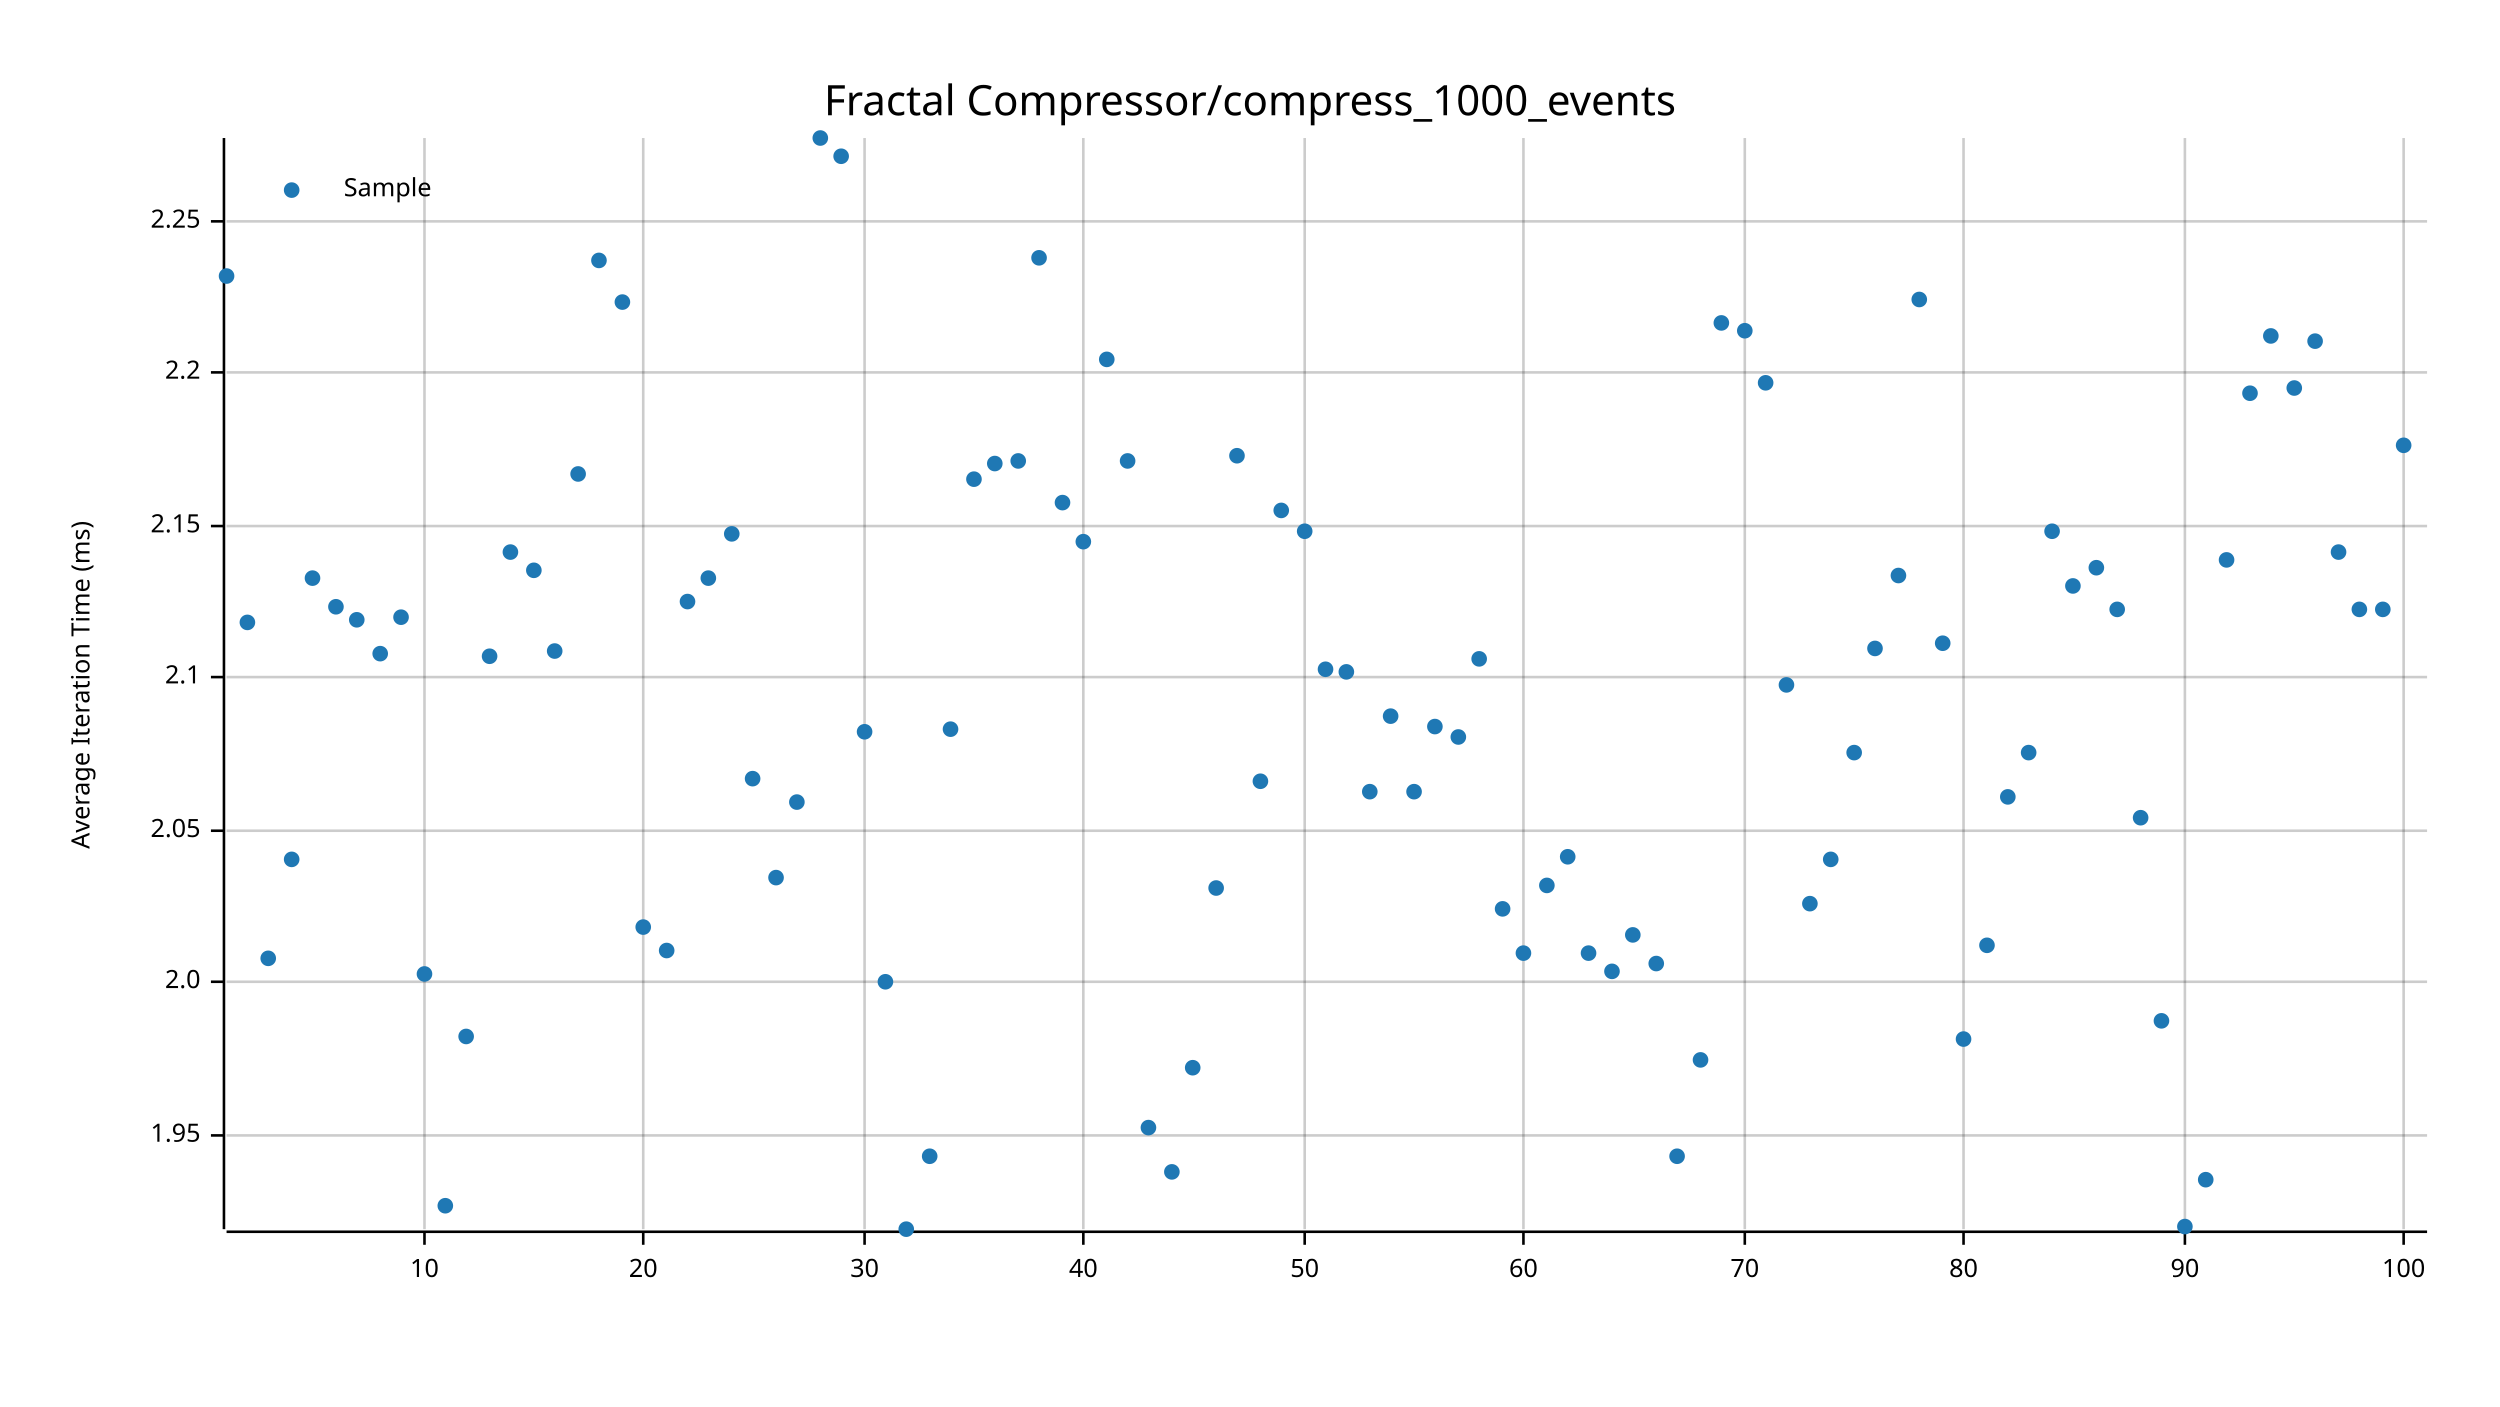
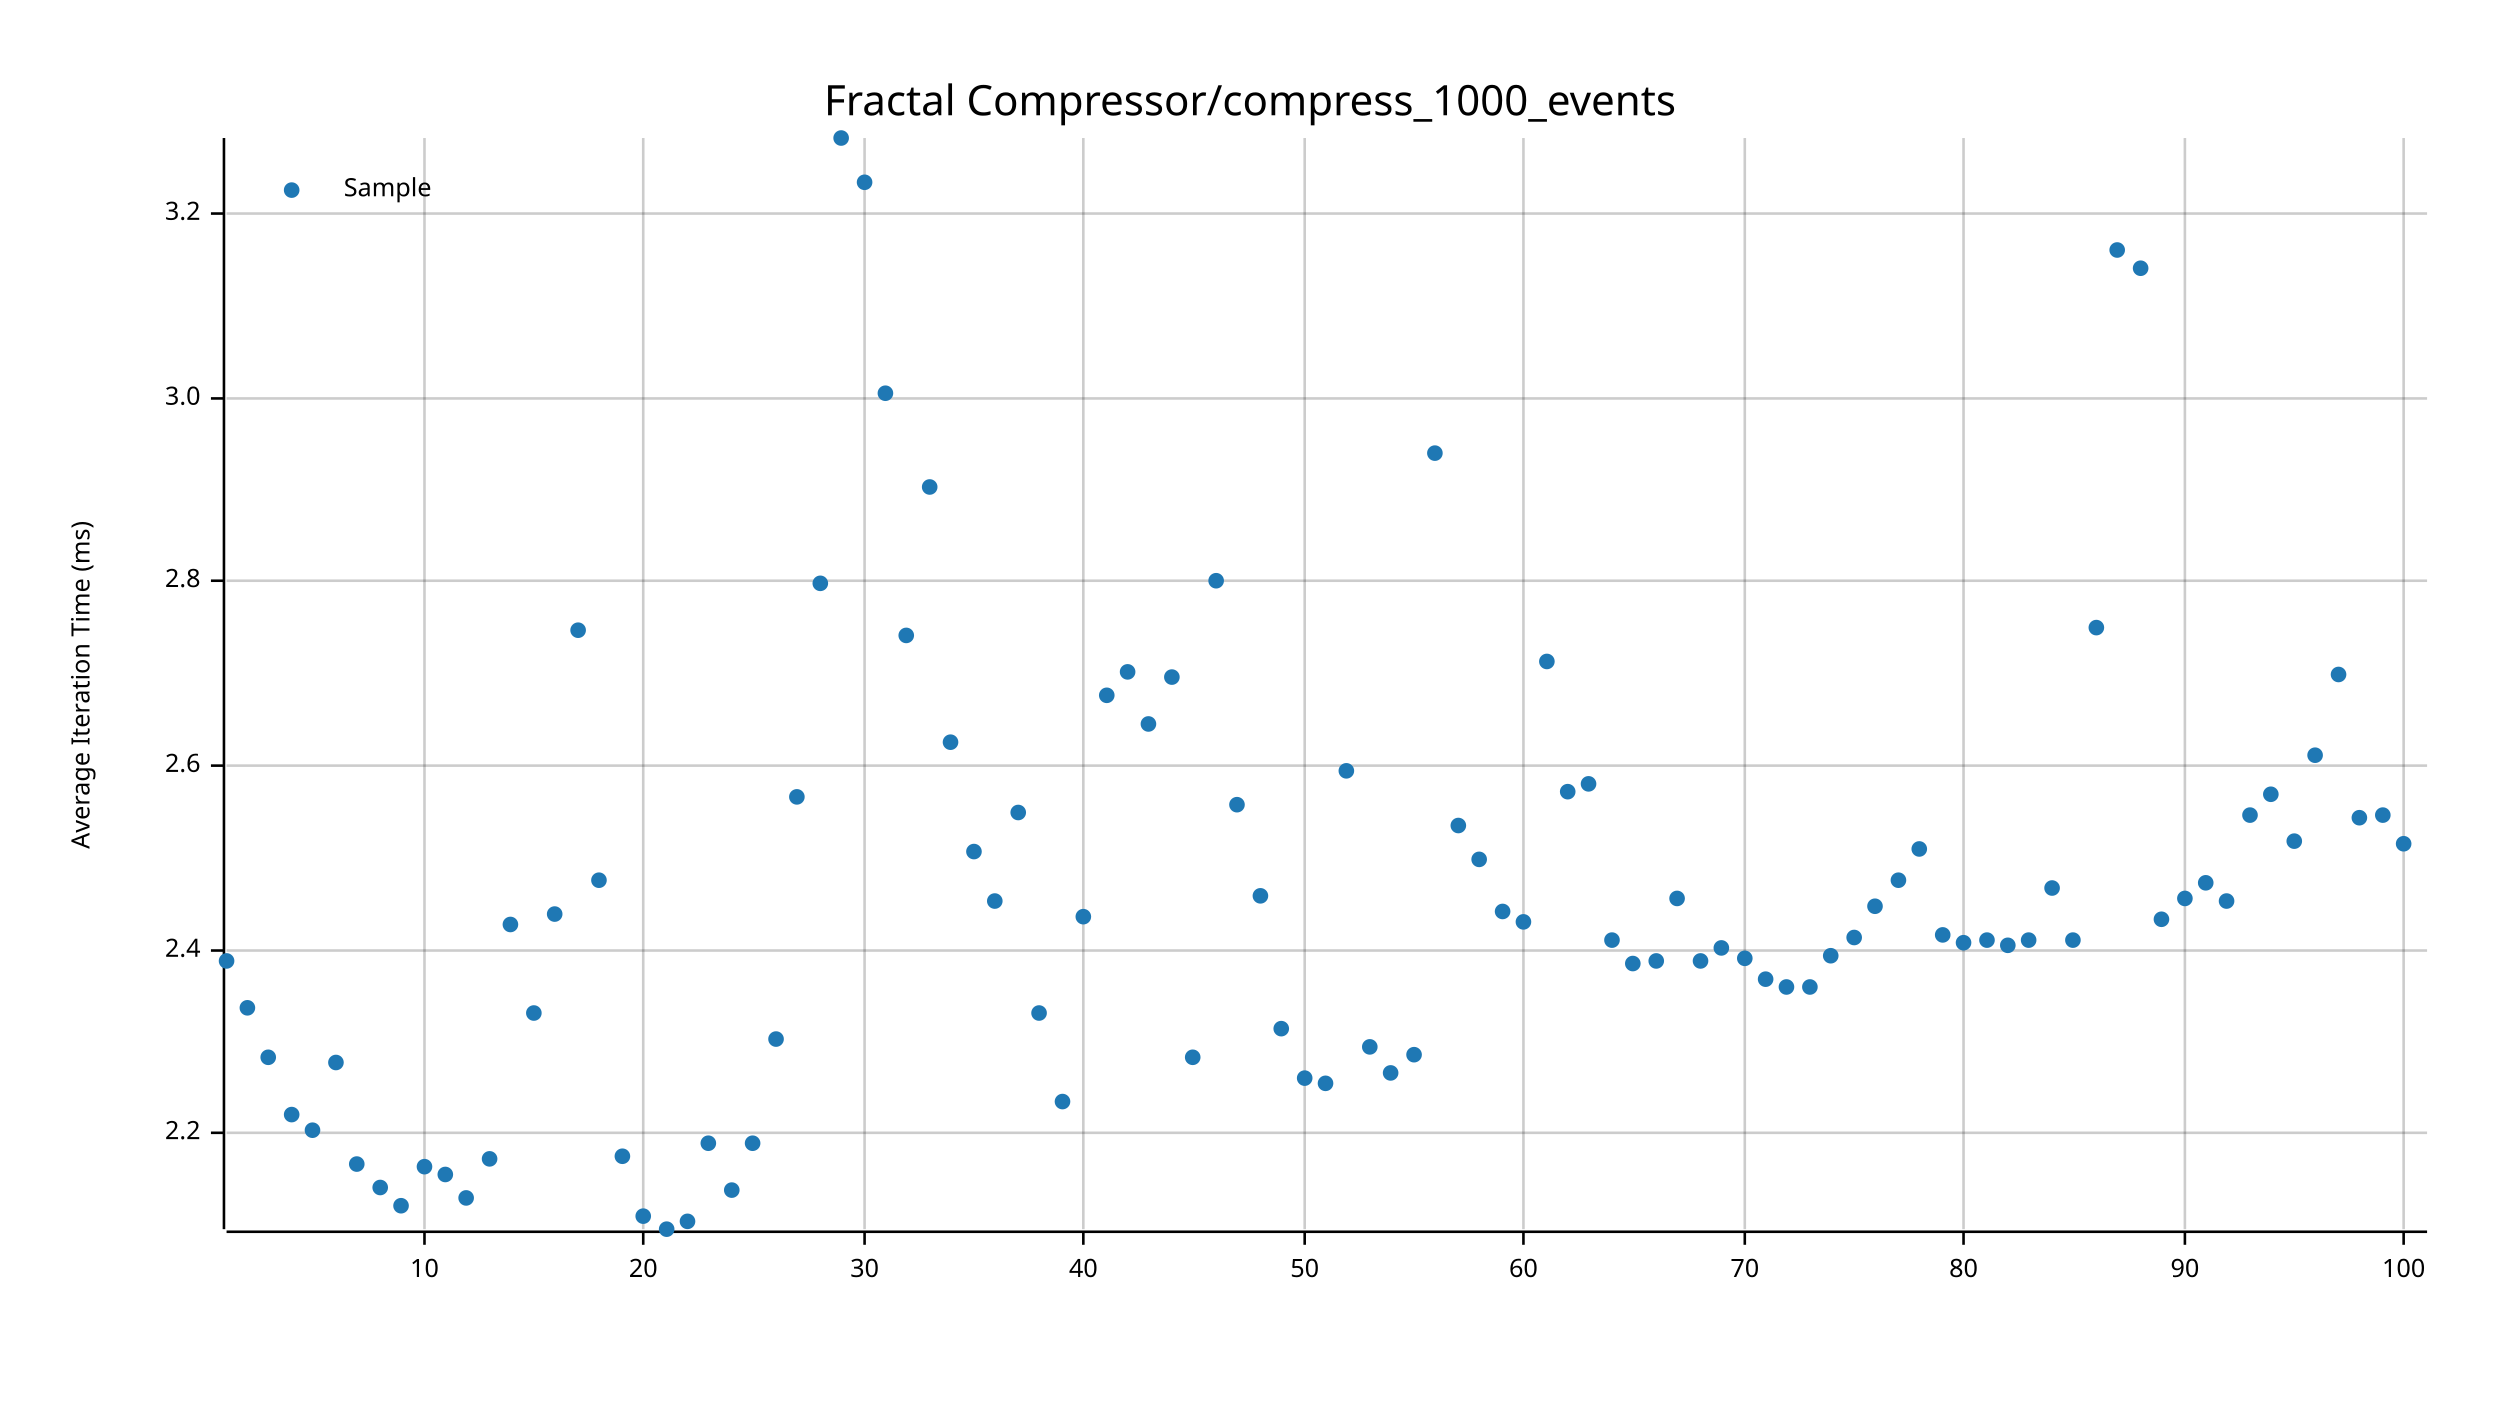
<svg xmlns="http://www.w3.org/2000/svg" width="960" height="540" viewBox="0 0 960 540">
  <text x="480" y="32" dy="0.76em" text-anchor="middle" font-family="sans-serif" font-size="16.129" opacity="1" fill="#000000">
Fractal Compressor/compress_1000_events
</text>
  <text x="27" y="263" dy="0.76em" text-anchor="middle" font-family="sans-serif" font-size="9.677" opacity="1" fill="#000000" transform="rotate(270, 27, 263)">
Average Iteration Time (ms)
</text>
  <line opacity="0.2" stroke="#000000" stroke-width="1" x1="163" y1="472" x2="163" y2="53" />
  <line opacity="0.2" stroke="#000000" stroke-width="1" x1="247" y1="472" x2="247" y2="53" />
  <line opacity="0.2" stroke="#000000" stroke-width="1" x1="332" y1="472" x2="332" y2="53" />
  <line opacity="0.2" stroke="#000000" stroke-width="1" x1="416" y1="472" x2="416" y2="53" />
  <line opacity="0.2" stroke="#000000" stroke-width="1" x1="501" y1="472" x2="501" y2="53" />
  <line opacity="0.2" stroke="#000000" stroke-width="1" x1="585" y1="472" x2="585" y2="53" />
  <line opacity="0.2" stroke="#000000" stroke-width="1" x1="670" y1="472" x2="670" y2="53" />
  <line opacity="0.2" stroke="#000000" stroke-width="1" x1="754" y1="472" x2="754" y2="53" />
  <line opacity="0.2" stroke="#000000" stroke-width="1" x1="839" y1="472" x2="839" y2="53" />
  <line opacity="0.2" stroke="#000000" stroke-width="1" x1="923" y1="472" x2="923" y2="53" />
-   <line opacity="0.2" stroke="#000000" stroke-width="1" x1="87" y1="436" x2="932" y2="436" />
-   <line opacity="0.2" stroke="#000000" stroke-width="1" x1="87" y1="377" x2="932" y2="377" />
-   <line opacity="0.2" stroke="#000000" stroke-width="1" x1="87" y1="319" x2="932" y2="319" />
-   <line opacity="0.2" stroke="#000000" stroke-width="1" x1="87" y1="260" x2="932" y2="260" />
-   <line opacity="0.2" stroke="#000000" stroke-width="1" x1="87" y1="202" x2="932" y2="202" />
-   <line opacity="0.2" stroke="#000000" stroke-width="1" x1="87" y1="143" x2="932" y2="143" />
-   <line opacity="0.2" stroke="#000000" stroke-width="1" x1="87" y1="85" x2="932" y2="85" />
+   <line opacity="0.2" stroke="#000000" stroke-width="1" x1="87" y1="435" x2="932" y2="435" />
+   <line opacity="0.2" stroke="#000000" stroke-width="1" x1="87" y1="365" x2="932" y2="365" />
+   <line opacity="0.2" stroke="#000000" stroke-width="1" x1="87" y1="294" x2="932" y2="294" />
+   <line opacity="0.2" stroke="#000000" stroke-width="1" x1="87" y1="223" x2="932" y2="223" />
+   <line opacity="0.2" stroke="#000000" stroke-width="1" x1="87" y1="153" x2="932" y2="153" />
+   <line opacity="0.2" stroke="#000000" stroke-width="1" x1="87" y1="82" x2="932" y2="82" />
  <polyline fill="none" opacity="1" stroke="#000000" stroke-width="1" points="86,53 86,472 " />
-   <text x="77" y="436" dy="0.5ex" text-anchor="end" font-family="sans-serif" font-size="9.677" opacity="1" fill="#000000">
- 1.95
- </text>
-   <polyline fill="none" opacity="1" stroke="#000000" stroke-width="1" points="81,436 86,436 " />
-   <text x="77" y="377" dy="0.5ex" text-anchor="end" font-family="sans-serif" font-size="9.677" opacity="1" fill="#000000">
- 2.0
- </text>
-   <polyline fill="none" opacity="1" stroke="#000000" stroke-width="1" points="81,377 86,377 " />
-   <text x="77" y="319" dy="0.5ex" text-anchor="end" font-family="sans-serif" font-size="9.677" opacity="1" fill="#000000">
- 2.05
- </text>
-   <polyline fill="none" opacity="1" stroke="#000000" stroke-width="1" points="81,319 86,319 " />
-   <text x="77" y="260" dy="0.5ex" text-anchor="end" font-family="sans-serif" font-size="9.677" opacity="1" fill="#000000">
- 2.1
- </text>
-   <polyline fill="none" opacity="1" stroke="#000000" stroke-width="1" points="81,260 86,260 " />
-   <text x="77" y="202" dy="0.5ex" text-anchor="end" font-family="sans-serif" font-size="9.677" opacity="1" fill="#000000">
- 2.15
- </text>
-   <polyline fill="none" opacity="1" stroke="#000000" stroke-width="1" points="81,202 86,202 " />
-   <text x="77" y="143" dy="0.5ex" text-anchor="end" font-family="sans-serif" font-size="9.677" opacity="1" fill="#000000">
+   <text x="77" y="435" dy="0.5ex" text-anchor="end" font-family="sans-serif" font-size="9.677" opacity="1" fill="#000000">
2.2
</text>
-   <polyline fill="none" opacity="1" stroke="#000000" stroke-width="1" points="81,143 86,143 " />
-   <text x="77" y="85" dy="0.5ex" text-anchor="end" font-family="sans-serif" font-size="9.677" opacity="1" fill="#000000">
- 2.25
+   <polyline fill="none" opacity="1" stroke="#000000" stroke-width="1" points="81,435 86,435 " />
+   <text x="77" y="365" dy="0.5ex" text-anchor="end" font-family="sans-serif" font-size="9.677" opacity="1" fill="#000000">
+ 2.4
</text>
-   <polyline fill="none" opacity="1" stroke="#000000" stroke-width="1" points="81,85 86,85 " />
+   <polyline fill="none" opacity="1" stroke="#000000" stroke-width="1" points="81,365 86,365 " />
+   <text x="77" y="294" dy="0.5ex" text-anchor="end" font-family="sans-serif" font-size="9.677" opacity="1" fill="#000000">
+ 2.6
+ </text>
+   <polyline fill="none" opacity="1" stroke="#000000" stroke-width="1" points="81,294 86,294 " />
+   <text x="77" y="223" dy="0.5ex" text-anchor="end" font-family="sans-serif" font-size="9.677" opacity="1" fill="#000000">
+ 2.8
+ </text>
+   <polyline fill="none" opacity="1" stroke="#000000" stroke-width="1" points="81,223 86,223 " />
+   <text x="77" y="153" dy="0.5ex" text-anchor="end" font-family="sans-serif" font-size="9.677" opacity="1" fill="#000000">
+ 3.0
+ </text>
+   <polyline fill="none" opacity="1" stroke="#000000" stroke-width="1" points="81,153 86,153 " />
+   <text x="77" y="82" dy="0.5ex" text-anchor="end" font-family="sans-serif" font-size="9.677" opacity="1" fill="#000000">
+ 3.2
+ </text>
+   <polyline fill="none" opacity="1" stroke="#000000" stroke-width="1" points="81,82 86,82 " />
  <polyline fill="none" opacity="1" stroke="#000000" stroke-width="1" points="87,473 932,473 " />
  <text x="163" y="483" dy="0.76em" text-anchor="middle" font-family="sans-serif" font-size="9.677" opacity="1" fill="#000000">
10
</text>
  <polyline fill="none" opacity="1" stroke="#000000" stroke-width="1" points="163,473 163,478 " />
  <text x="247" y="483" dy="0.76em" text-anchor="middle" font-family="sans-serif" font-size="9.677" opacity="1" fill="#000000">
20
</text>
  <polyline fill="none" opacity="1" stroke="#000000" stroke-width="1" points="247,473 247,478 " />
  <text x="332" y="483" dy="0.76em" text-anchor="middle" font-family="sans-serif" font-size="9.677" opacity="1" fill="#000000">
30
</text>
  <polyline fill="none" opacity="1" stroke="#000000" stroke-width="1" points="332,473 332,478 " />
  <text x="416" y="483" dy="0.76em" text-anchor="middle" font-family="sans-serif" font-size="9.677" opacity="1" fill="#000000">
40
</text>
  <polyline fill="none" opacity="1" stroke="#000000" stroke-width="1" points="416,473 416,478 " />
  <text x="501" y="483" dy="0.76em" text-anchor="middle" font-family="sans-serif" font-size="9.677" opacity="1" fill="#000000">
50
</text>
  <polyline fill="none" opacity="1" stroke="#000000" stroke-width="1" points="501,473 501,478 " />
  <text x="585" y="483" dy="0.76em" text-anchor="middle" font-family="sans-serif" font-size="9.677" opacity="1" fill="#000000">
60
</text>
  <polyline fill="none" opacity="1" stroke="#000000" stroke-width="1" points="585,473 585,478 " />
  <text x="670" y="483" dy="0.76em" text-anchor="middle" font-family="sans-serif" font-size="9.677" opacity="1" fill="#000000">
70
</text>
  <polyline fill="none" opacity="1" stroke="#000000" stroke-width="1" points="670,473 670,478 " />
  <text x="754" y="483" dy="0.76em" text-anchor="middle" font-family="sans-serif" font-size="9.677" opacity="1" fill="#000000">
80
</text>
  <polyline fill="none" opacity="1" stroke="#000000" stroke-width="1" points="754,473 754,478 " />
  <text x="839" y="483" dy="0.76em" text-anchor="middle" font-family="sans-serif" font-size="9.677" opacity="1" fill="#000000">
90
</text>
  <polyline fill="none" opacity="1" stroke="#000000" stroke-width="1" points="839,473 839,478 " />
  <text x="923" y="483" dy="0.76em" text-anchor="middle" font-family="sans-serif" font-size="9.677" opacity="1" fill="#000000">
100
</text>
  <polyline fill="none" opacity="1" stroke="#000000" stroke-width="1" points="923,473 923,478 " />
-   <circle cx="87" cy="106" r="3" opacity="1" fill="#1F78B4" stroke="none" stroke-width="1" />
-   <circle cx="95" cy="239" r="3" opacity="1" fill="#1F78B4" stroke="none" stroke-width="1" />
-   <circle cx="103" cy="368" r="3" opacity="1" fill="#1F78B4" stroke="none" stroke-width="1" />
-   <circle cx="112" cy="330" r="3" opacity="1" fill="#1F78B4" stroke="none" stroke-width="1" />
-   <circle cx="120" cy="222" r="3" opacity="1" fill="#1F78B4" stroke="none" stroke-width="1" />
-   <circle cx="129" cy="233" r="3" opacity="1" fill="#1F78B4" stroke="none" stroke-width="1" />
-   <circle cx="137" cy="238" r="3" opacity="1" fill="#1F78B4" stroke="none" stroke-width="1" />
-   <circle cx="146" cy="251" r="3" opacity="1" fill="#1F78B4" stroke="none" stroke-width="1" />
-   <circle cx="154" cy="237" r="3" opacity="1" fill="#1F78B4" stroke="none" stroke-width="1" />
-   <circle cx="163" cy="374" r="3" opacity="1" fill="#1F78B4" stroke="none" stroke-width="1" />
-   <circle cx="171" cy="463" r="3" opacity="1" fill="#1F78B4" stroke="none" stroke-width="1" />
-   <circle cx="179" cy="398" r="3" opacity="1" fill="#1F78B4" stroke="none" stroke-width="1" />
-   <circle cx="188" cy="252" r="3" opacity="1" fill="#1F78B4" stroke="none" stroke-width="1" />
-   <circle cx="196" cy="212" r="3" opacity="1" fill="#1F78B4" stroke="none" stroke-width="1" />
-   <circle cx="205" cy="219" r="3" opacity="1" fill="#1F78B4" stroke="none" stroke-width="1" />
-   <circle cx="213" cy="250" r="3" opacity="1" fill="#1F78B4" stroke="none" stroke-width="1" />
-   <circle cx="222" cy="182" r="3" opacity="1" fill="#1F78B4" stroke="none" stroke-width="1" />
-   <circle cx="230" cy="100" r="3" opacity="1" fill="#1F78B4" stroke="none" stroke-width="1" />
-   <circle cx="239" cy="116" r="3" opacity="1" fill="#1F78B4" stroke="none" stroke-width="1" />
-   <circle cx="247" cy="356" r="3" opacity="1" fill="#1F78B4" stroke="none" stroke-width="1" />
-   <circle cx="256" cy="365" r="3" opacity="1" fill="#1F78B4" stroke="none" stroke-width="1" />
-   <circle cx="264" cy="231" r="3" opacity="1" fill="#1F78B4" stroke="none" stroke-width="1" />
-   <circle cx="272" cy="222" r="3" opacity="1" fill="#1F78B4" stroke="none" stroke-width="1" />
-   <circle cx="281" cy="205" r="3" opacity="1" fill="#1F78B4" stroke="none" stroke-width="1" />
-   <circle cx="289" cy="299" r="3" opacity="1" fill="#1F78B4" stroke="none" stroke-width="1" />
-   <circle cx="298" cy="337" r="3" opacity="1" fill="#1F78B4" stroke="none" stroke-width="1" />
-   <circle cx="306" cy="308" r="3" opacity="1" fill="#1F78B4" stroke="none" stroke-width="1" />
-   <circle cx="315" cy="53" r="3" opacity="1" fill="#1F78B4" stroke="none" stroke-width="1" />
-   <circle cx="323" cy="60" r="3" opacity="1" fill="#1F78B4" stroke="none" stroke-width="1" />
-   <circle cx="332" cy="281" r="3" opacity="1" fill="#1F78B4" stroke="none" stroke-width="1" />
-   <circle cx="340" cy="377" r="3" opacity="1" fill="#1F78B4" stroke="none" stroke-width="1" />
-   <circle cx="348" cy="472" r="3" opacity="1" fill="#1F78B4" stroke="none" stroke-width="1" />
-   <circle cx="357" cy="444" r="3" opacity="1" fill="#1F78B4" stroke="none" stroke-width="1" />
-   <circle cx="365" cy="280" r="3" opacity="1" fill="#1F78B4" stroke="none" stroke-width="1" />
-   <circle cx="374" cy="184" r="3" opacity="1" fill="#1F78B4" stroke="none" stroke-width="1" />
-   <circle cx="382" cy="178" r="3" opacity="1" fill="#1F78B4" stroke="none" stroke-width="1" />
-   <circle cx="391" cy="177" r="3" opacity="1" fill="#1F78B4" stroke="none" stroke-width="1" />
-   <circle cx="399" cy="99" r="3" opacity="1" fill="#1F78B4" stroke="none" stroke-width="1" />
-   <circle cx="408" cy="193" r="3" opacity="1" fill="#1F78B4" stroke="none" stroke-width="1" />
-   <circle cx="416" cy="208" r="3" opacity="1" fill="#1F78B4" stroke="none" stroke-width="1" />
-   <circle cx="425" cy="138" r="3" opacity="1" fill="#1F78B4" stroke="none" stroke-width="1" />
-   <circle cx="433" cy="177" r="3" opacity="1" fill="#1F78B4" stroke="none" stroke-width="1" />
-   <circle cx="441" cy="433" r="3" opacity="1" fill="#1F78B4" stroke="none" stroke-width="1" />
-   <circle cx="450" cy="450" r="3" opacity="1" fill="#1F78B4" stroke="none" stroke-width="1" />
-   <circle cx="458" cy="410" r="3" opacity="1" fill="#1F78B4" stroke="none" stroke-width="1" />
-   <circle cx="467" cy="341" r="3" opacity="1" fill="#1F78B4" stroke="none" stroke-width="1" />
-   <circle cx="475" cy="175" r="3" opacity="1" fill="#1F78B4" stroke="none" stroke-width="1" />
-   <circle cx="484" cy="300" r="3" opacity="1" fill="#1F78B4" stroke="none" stroke-width="1" />
-   <circle cx="492" cy="196" r="3" opacity="1" fill="#1F78B4" stroke="none" stroke-width="1" />
-   <circle cx="501" cy="204" r="3" opacity="1" fill="#1F78B4" stroke="none" stroke-width="1" />
-   <circle cx="509" cy="257" r="3" opacity="1" fill="#1F78B4" stroke="none" stroke-width="1" />
-   <circle cx="517" cy="258" r="3" opacity="1" fill="#1F78B4" stroke="none" stroke-width="1" />
-   <circle cx="526" cy="304" r="3" opacity="1" fill="#1F78B4" stroke="none" stroke-width="1" />
-   <circle cx="534" cy="275" r="3" opacity="1" fill="#1F78B4" stroke="none" stroke-width="1" />
-   <circle cx="543" cy="304" r="3" opacity="1" fill="#1F78B4" stroke="none" stroke-width="1" />
-   <circle cx="551" cy="279" r="3" opacity="1" fill="#1F78B4" stroke="none" stroke-width="1" />
-   <circle cx="560" cy="283" r="3" opacity="1" fill="#1F78B4" stroke="none" stroke-width="1" />
-   <circle cx="568" cy="253" r="3" opacity="1" fill="#1F78B4" stroke="none" stroke-width="1" />
-   <circle cx="577" cy="349" r="3" opacity="1" fill="#1F78B4" stroke="none" stroke-width="1" />
-   <circle cx="585" cy="366" r="3" opacity="1" fill="#1F78B4" stroke="none" stroke-width="1" />
-   <circle cx="594" cy="340" r="3" opacity="1" fill="#1F78B4" stroke="none" stroke-width="1" />
-   <circle cx="602" cy="329" r="3" opacity="1" fill="#1F78B4" stroke="none" stroke-width="1" />
-   <circle cx="610" cy="366" r="3" opacity="1" fill="#1F78B4" stroke="none" stroke-width="1" />
-   <circle cx="619" cy="373" r="3" opacity="1" fill="#1F78B4" stroke="none" stroke-width="1" />
-   <circle cx="627" cy="359" r="3" opacity="1" fill="#1F78B4" stroke="none" stroke-width="1" />
-   <circle cx="636" cy="370" r="3" opacity="1" fill="#1F78B4" stroke="none" stroke-width="1" />
-   <circle cx="644" cy="444" r="3" opacity="1" fill="#1F78B4" stroke="none" stroke-width="1" />
-   <circle cx="653" cy="407" r="3" opacity="1" fill="#1F78B4" stroke="none" stroke-width="1" />
-   <circle cx="661" cy="124" r="3" opacity="1" fill="#1F78B4" stroke="none" stroke-width="1" />
-   <circle cx="670" cy="127" r="3" opacity="1" fill="#1F78B4" stroke="none" stroke-width="1" />
-   <circle cx="678" cy="147" r="3" opacity="1" fill="#1F78B4" stroke="none" stroke-width="1" />
-   <circle cx="686" cy="263" r="3" opacity="1" fill="#1F78B4" stroke="none" stroke-width="1" />
-   <circle cx="695" cy="347" r="3" opacity="1" fill="#1F78B4" stroke="none" stroke-width="1" />
-   <circle cx="703" cy="330" r="3" opacity="1" fill="#1F78B4" stroke="none" stroke-width="1" />
-   <circle cx="712" cy="289" r="3" opacity="1" fill="#1F78B4" stroke="none" stroke-width="1" />
-   <circle cx="720" cy="249" r="3" opacity="1" fill="#1F78B4" stroke="none" stroke-width="1" />
-   <circle cx="729" cy="221" r="3" opacity="1" fill="#1F78B4" stroke="none" stroke-width="1" />
-   <circle cx="737" cy="115" r="3" opacity="1" fill="#1F78B4" stroke="none" stroke-width="1" />
-   <circle cx="746" cy="247" r="3" opacity="1" fill="#1F78B4" stroke="none" stroke-width="1" />
-   <circle cx="754" cy="399" r="3" opacity="1" fill="#1F78B4" stroke="none" stroke-width="1" />
-   <circle cx="763" cy="363" r="3" opacity="1" fill="#1F78B4" stroke="none" stroke-width="1" />
-   <circle cx="771" cy="306" r="3" opacity="1" fill="#1F78B4" stroke="none" stroke-width="1" />
-   <circle cx="779" cy="289" r="3" opacity="1" fill="#1F78B4" stroke="none" stroke-width="1" />
-   <circle cx="788" cy="204" r="3" opacity="1" fill="#1F78B4" stroke="none" stroke-width="1" />
-   <circle cx="796" cy="225" r="3" opacity="1" fill="#1F78B4" stroke="none" stroke-width="1" />
-   <circle cx="805" cy="218" r="3" opacity="1" fill="#1F78B4" stroke="none" stroke-width="1" />
-   <circle cx="813" cy="234" r="3" opacity="1" fill="#1F78B4" stroke="none" stroke-width="1" />
-   <circle cx="822" cy="314" r="3" opacity="1" fill="#1F78B4" stroke="none" stroke-width="1" />
-   <circle cx="830" cy="392" r="3" opacity="1" fill="#1F78B4" stroke="none" stroke-width="1" />
-   <circle cx="839" cy="471" r="3" opacity="1" fill="#1F78B4" stroke="none" stroke-width="1" />
-   <circle cx="847" cy="453" r="3" opacity="1" fill="#1F78B4" stroke="none" stroke-width="1" />
-   <circle cx="855" cy="215" r="3" opacity="1" fill="#1F78B4" stroke="none" stroke-width="1" />
-   <circle cx="864" cy="151" r="3" opacity="1" fill="#1F78B4" stroke="none" stroke-width="1" />
-   <circle cx="872" cy="129" r="3" opacity="1" fill="#1F78B4" stroke="none" stroke-width="1" />
-   <circle cx="881" cy="149" r="3" opacity="1" fill="#1F78B4" stroke="none" stroke-width="1" />
-   <circle cx="889" cy="131" r="3" opacity="1" fill="#1F78B4" stroke="none" stroke-width="1" />
-   <circle cx="898" cy="212" r="3" opacity="1" fill="#1F78B4" stroke="none" stroke-width="1" />
-   <circle cx="906" cy="234" r="3" opacity="1" fill="#1F78B4" stroke="none" stroke-width="1" />
-   <circle cx="915" cy="234" r="3" opacity="1" fill="#1F78B4" stroke="none" stroke-width="1" />
-   <circle cx="923" cy="171" r="3" opacity="1" fill="#1F78B4" stroke="none" stroke-width="1" />
+   <circle cx="87" cy="369" r="3" opacity="1" fill="#1F78B4" stroke="none" stroke-width="1" />
+   <circle cx="95" cy="387" r="3" opacity="1" fill="#1F78B4" stroke="none" stroke-width="1" />
+   <circle cx="103" cy="406" r="3" opacity="1" fill="#1F78B4" stroke="none" stroke-width="1" />
+   <circle cx="112" cy="428" r="3" opacity="1" fill="#1F78B4" stroke="none" stroke-width="1" />
+   <circle cx="120" cy="434" r="3" opacity="1" fill="#1F78B4" stroke="none" stroke-width="1" />
+   <circle cx="129" cy="408" r="3" opacity="1" fill="#1F78B4" stroke="none" stroke-width="1" />
+   <circle cx="137" cy="447" r="3" opacity="1" fill="#1F78B4" stroke="none" stroke-width="1" />
+   <circle cx="146" cy="456" r="3" opacity="1" fill="#1F78B4" stroke="none" stroke-width="1" />
+   <circle cx="154" cy="463" r="3" opacity="1" fill="#1F78B4" stroke="none" stroke-width="1" />
+   <circle cx="163" cy="448" r="3" opacity="1" fill="#1F78B4" stroke="none" stroke-width="1" />
+   <circle cx="171" cy="451" r="3" opacity="1" fill="#1F78B4" stroke="none" stroke-width="1" />
+   <circle cx="179" cy="460" r="3" opacity="1" fill="#1F78B4" stroke="none" stroke-width="1" />
+   <circle cx="188" cy="445" r="3" opacity="1" fill="#1F78B4" stroke="none" stroke-width="1" />
+   <circle cx="196" cy="355" r="3" opacity="1" fill="#1F78B4" stroke="none" stroke-width="1" />
+   <circle cx="205" cy="389" r="3" opacity="1" fill="#1F78B4" stroke="none" stroke-width="1" />
+   <circle cx="213" cy="351" r="3" opacity="1" fill="#1F78B4" stroke="none" stroke-width="1" />
+   <circle cx="222" cy="242" r="3" opacity="1" fill="#1F78B4" stroke="none" stroke-width="1" />
+   <circle cx="230" cy="338" r="3" opacity="1" fill="#1F78B4" stroke="none" stroke-width="1" />
+   <circle cx="239" cy="444" r="3" opacity="1" fill="#1F78B4" stroke="none" stroke-width="1" />
+   <circle cx="247" cy="467" r="3" opacity="1" fill="#1F78B4" stroke="none" stroke-width="1" />
+   <circle cx="256" cy="472" r="3" opacity="1" fill="#1F78B4" stroke="none" stroke-width="1" />
+   <circle cx="264" cy="469" r="3" opacity="1" fill="#1F78B4" stroke="none" stroke-width="1" />
+   <circle cx="272" cy="439" r="3" opacity="1" fill="#1F78B4" stroke="none" stroke-width="1" />
+   <circle cx="281" cy="457" r="3" opacity="1" fill="#1F78B4" stroke="none" stroke-width="1" />
+   <circle cx="289" cy="439" r="3" opacity="1" fill="#1F78B4" stroke="none" stroke-width="1" />
+   <circle cx="298" cy="399" r="3" opacity="1" fill="#1F78B4" stroke="none" stroke-width="1" />
+   <circle cx="306" cy="306" r="3" opacity="1" fill="#1F78B4" stroke="none" stroke-width="1" />
+   <circle cx="315" cy="224" r="3" opacity="1" fill="#1F78B4" stroke="none" stroke-width="1" />
+   <circle cx="323" cy="53" r="3" opacity="1" fill="#1F78B4" stroke="none" stroke-width="1" />
+   <circle cx="332" cy="70" r="3" opacity="1" fill="#1F78B4" stroke="none" stroke-width="1" />
+   <circle cx="340" cy="151" r="3" opacity="1" fill="#1F78B4" stroke="none" stroke-width="1" />
+   <circle cx="348" cy="244" r="3" opacity="1" fill="#1F78B4" stroke="none" stroke-width="1" />
+   <circle cx="357" cy="187" r="3" opacity="1" fill="#1F78B4" stroke="none" stroke-width="1" />
+   <circle cx="365" cy="285" r="3" opacity="1" fill="#1F78B4" stroke="none" stroke-width="1" />
+   <circle cx="374" cy="327" r="3" opacity="1" fill="#1F78B4" stroke="none" stroke-width="1" />
+   <circle cx="382" cy="346" r="3" opacity="1" fill="#1F78B4" stroke="none" stroke-width="1" />
+   <circle cx="391" cy="312" r="3" opacity="1" fill="#1F78B4" stroke="none" stroke-width="1" />
+   <circle cx="399" cy="389" r="3" opacity="1" fill="#1F78B4" stroke="none" stroke-width="1" />
+   <circle cx="408" cy="423" r="3" opacity="1" fill="#1F78B4" stroke="none" stroke-width="1" />
+   <circle cx="416" cy="352" r="3" opacity="1" fill="#1F78B4" stroke="none" stroke-width="1" />
+   <circle cx="425" cy="267" r="3" opacity="1" fill="#1F78B4" stroke="none" stroke-width="1" />
+   <circle cx="433" cy="258" r="3" opacity="1" fill="#1F78B4" stroke="none" stroke-width="1" />
+   <circle cx="441" cy="278" r="3" opacity="1" fill="#1F78B4" stroke="none" stroke-width="1" />
+   <circle cx="450" cy="260" r="3" opacity="1" fill="#1F78B4" stroke="none" stroke-width="1" />
+   <circle cx="458" cy="406" r="3" opacity="1" fill="#1F78B4" stroke="none" stroke-width="1" />
+   <circle cx="467" cy="223" r="3" opacity="1" fill="#1F78B4" stroke="none" stroke-width="1" />
+   <circle cx="475" cy="309" r="3" opacity="1" fill="#1F78B4" stroke="none" stroke-width="1" />
+   <circle cx="484" cy="344" r="3" opacity="1" fill="#1F78B4" stroke="none" stroke-width="1" />
+   <circle cx="492" cy="395" r="3" opacity="1" fill="#1F78B4" stroke="none" stroke-width="1" />
+   <circle cx="501" cy="414" r="3" opacity="1" fill="#1F78B4" stroke="none" stroke-width="1" />
+   <circle cx="509" cy="416" r="3" opacity="1" fill="#1F78B4" stroke="none" stroke-width="1" />
+   <circle cx="517" cy="296" r="3" opacity="1" fill="#1F78B4" stroke="none" stroke-width="1" />
+   <circle cx="526" cy="402" r="3" opacity="1" fill="#1F78B4" stroke="none" stroke-width="1" />
+   <circle cx="534" cy="412" r="3" opacity="1" fill="#1F78B4" stroke="none" stroke-width="1" />
+   <circle cx="543" cy="405" r="3" opacity="1" fill="#1F78B4" stroke="none" stroke-width="1" />
+   <circle cx="551" cy="174" r="3" opacity="1" fill="#1F78B4" stroke="none" stroke-width="1" />
+   <circle cx="560" cy="317" r="3" opacity="1" fill="#1F78B4" stroke="none" stroke-width="1" />
+   <circle cx="568" cy="330" r="3" opacity="1" fill="#1F78B4" stroke="none" stroke-width="1" />
+   <circle cx="577" cy="350" r="3" opacity="1" fill="#1F78B4" stroke="none" stroke-width="1" />
+   <circle cx="585" cy="354" r="3" opacity="1" fill="#1F78B4" stroke="none" stroke-width="1" />
+   <circle cx="594" cy="254" r="3" opacity="1" fill="#1F78B4" stroke="none" stroke-width="1" />
+   <circle cx="602" cy="304" r="3" opacity="1" fill="#1F78B4" stroke="none" stroke-width="1" />
+   <circle cx="610" cy="301" r="3" opacity="1" fill="#1F78B4" stroke="none" stroke-width="1" />
+   <circle cx="619" cy="361" r="3" opacity="1" fill="#1F78B4" stroke="none" stroke-width="1" />
+   <circle cx="627" cy="370" r="3" opacity="1" fill="#1F78B4" stroke="none" stroke-width="1" />
+   <circle cx="636" cy="369" r="3" opacity="1" fill="#1F78B4" stroke="none" stroke-width="1" />
+   <circle cx="644" cy="345" r="3" opacity="1" fill="#1F78B4" stroke="none" stroke-width="1" />
+   <circle cx="653" cy="369" r="3" opacity="1" fill="#1F78B4" stroke="none" stroke-width="1" />
+   <circle cx="661" cy="364" r="3" opacity="1" fill="#1F78B4" stroke="none" stroke-width="1" />
+   <circle cx="670" cy="368" r="3" opacity="1" fill="#1F78B4" stroke="none" stroke-width="1" />
+   <circle cx="678" cy="376" r="3" opacity="1" fill="#1F78B4" stroke="none" stroke-width="1" />
+   <circle cx="686" cy="379" r="3" opacity="1" fill="#1F78B4" stroke="none" stroke-width="1" />
+   <circle cx="695" cy="379" r="3" opacity="1" fill="#1F78B4" stroke="none" stroke-width="1" />
+   <circle cx="703" cy="367" r="3" opacity="1" fill="#1F78B4" stroke="none" stroke-width="1" />
+   <circle cx="712" cy="360" r="3" opacity="1" fill="#1F78B4" stroke="none" stroke-width="1" />
+   <circle cx="720" cy="348" r="3" opacity="1" fill="#1F78B4" stroke="none" stroke-width="1" />
+   <circle cx="729" cy="338" r="3" opacity="1" fill="#1F78B4" stroke="none" stroke-width="1" />
+   <circle cx="737" cy="326" r="3" opacity="1" fill="#1F78B4" stroke="none" stroke-width="1" />
+   <circle cx="746" cy="359" r="3" opacity="1" fill="#1F78B4" stroke="none" stroke-width="1" />
+   <circle cx="754" cy="362" r="3" opacity="1" fill="#1F78B4" stroke="none" stroke-width="1" />
+   <circle cx="763" cy="361" r="3" opacity="1" fill="#1F78B4" stroke="none" stroke-width="1" />
+   <circle cx="771" cy="363" r="3" opacity="1" fill="#1F78B4" stroke="none" stroke-width="1" />
+   <circle cx="779" cy="361" r="3" opacity="1" fill="#1F78B4" stroke="none" stroke-width="1" />
+   <circle cx="788" cy="341" r="3" opacity="1" fill="#1F78B4" stroke="none" stroke-width="1" />
+   <circle cx="796" cy="361" r="3" opacity="1" fill="#1F78B4" stroke="none" stroke-width="1" />
+   <circle cx="805" cy="241" r="3" opacity="1" fill="#1F78B4" stroke="none" stroke-width="1" />
+   <circle cx="813" cy="96" r="3" opacity="1" fill="#1F78B4" stroke="none" stroke-width="1" />
+   <circle cx="822" cy="103" r="3" opacity="1" fill="#1F78B4" stroke="none" stroke-width="1" />
+   <circle cx="830" cy="353" r="3" opacity="1" fill="#1F78B4" stroke="none" stroke-width="1" />
+   <circle cx="839" cy="345" r="3" opacity="1" fill="#1F78B4" stroke="none" stroke-width="1" />
+   <circle cx="847" cy="339" r="3" opacity="1" fill="#1F78B4" stroke="none" stroke-width="1" />
+   <circle cx="855" cy="346" r="3" opacity="1" fill="#1F78B4" stroke="none" stroke-width="1" />
+   <circle cx="864" cy="313" r="3" opacity="1" fill="#1F78B4" stroke="none" stroke-width="1" />
+   <circle cx="872" cy="305" r="3" opacity="1" fill="#1F78B4" stroke="none" stroke-width="1" />
+   <circle cx="881" cy="323" r="3" opacity="1" fill="#1F78B4" stroke="none" stroke-width="1" />
+   <circle cx="889" cy="290" r="3" opacity="1" fill="#1F78B4" stroke="none" stroke-width="1" />
+   <circle cx="898" cy="259" r="3" opacity="1" fill="#1F78B4" stroke="none" stroke-width="1" />
+   <circle cx="906" cy="314" r="3" opacity="1" fill="#1F78B4" stroke="none" stroke-width="1" />
+   <circle cx="915" cy="313" r="3" opacity="1" fill="#1F78B4" stroke="none" stroke-width="1" />
+   <circle cx="923" cy="324" r="3" opacity="1" fill="#1F78B4" stroke="none" stroke-width="1" />
  <text x="132" y="68" dy="0.76em" text-anchor="start" font-family="sans-serif" font-size="9.677" opacity="1" fill="#000000">
Sample
</text>
  <circle cx="112" cy="73" r="3" opacity="1" fill="#1F78B4" stroke="none" stroke-width="1" />
</svg>
